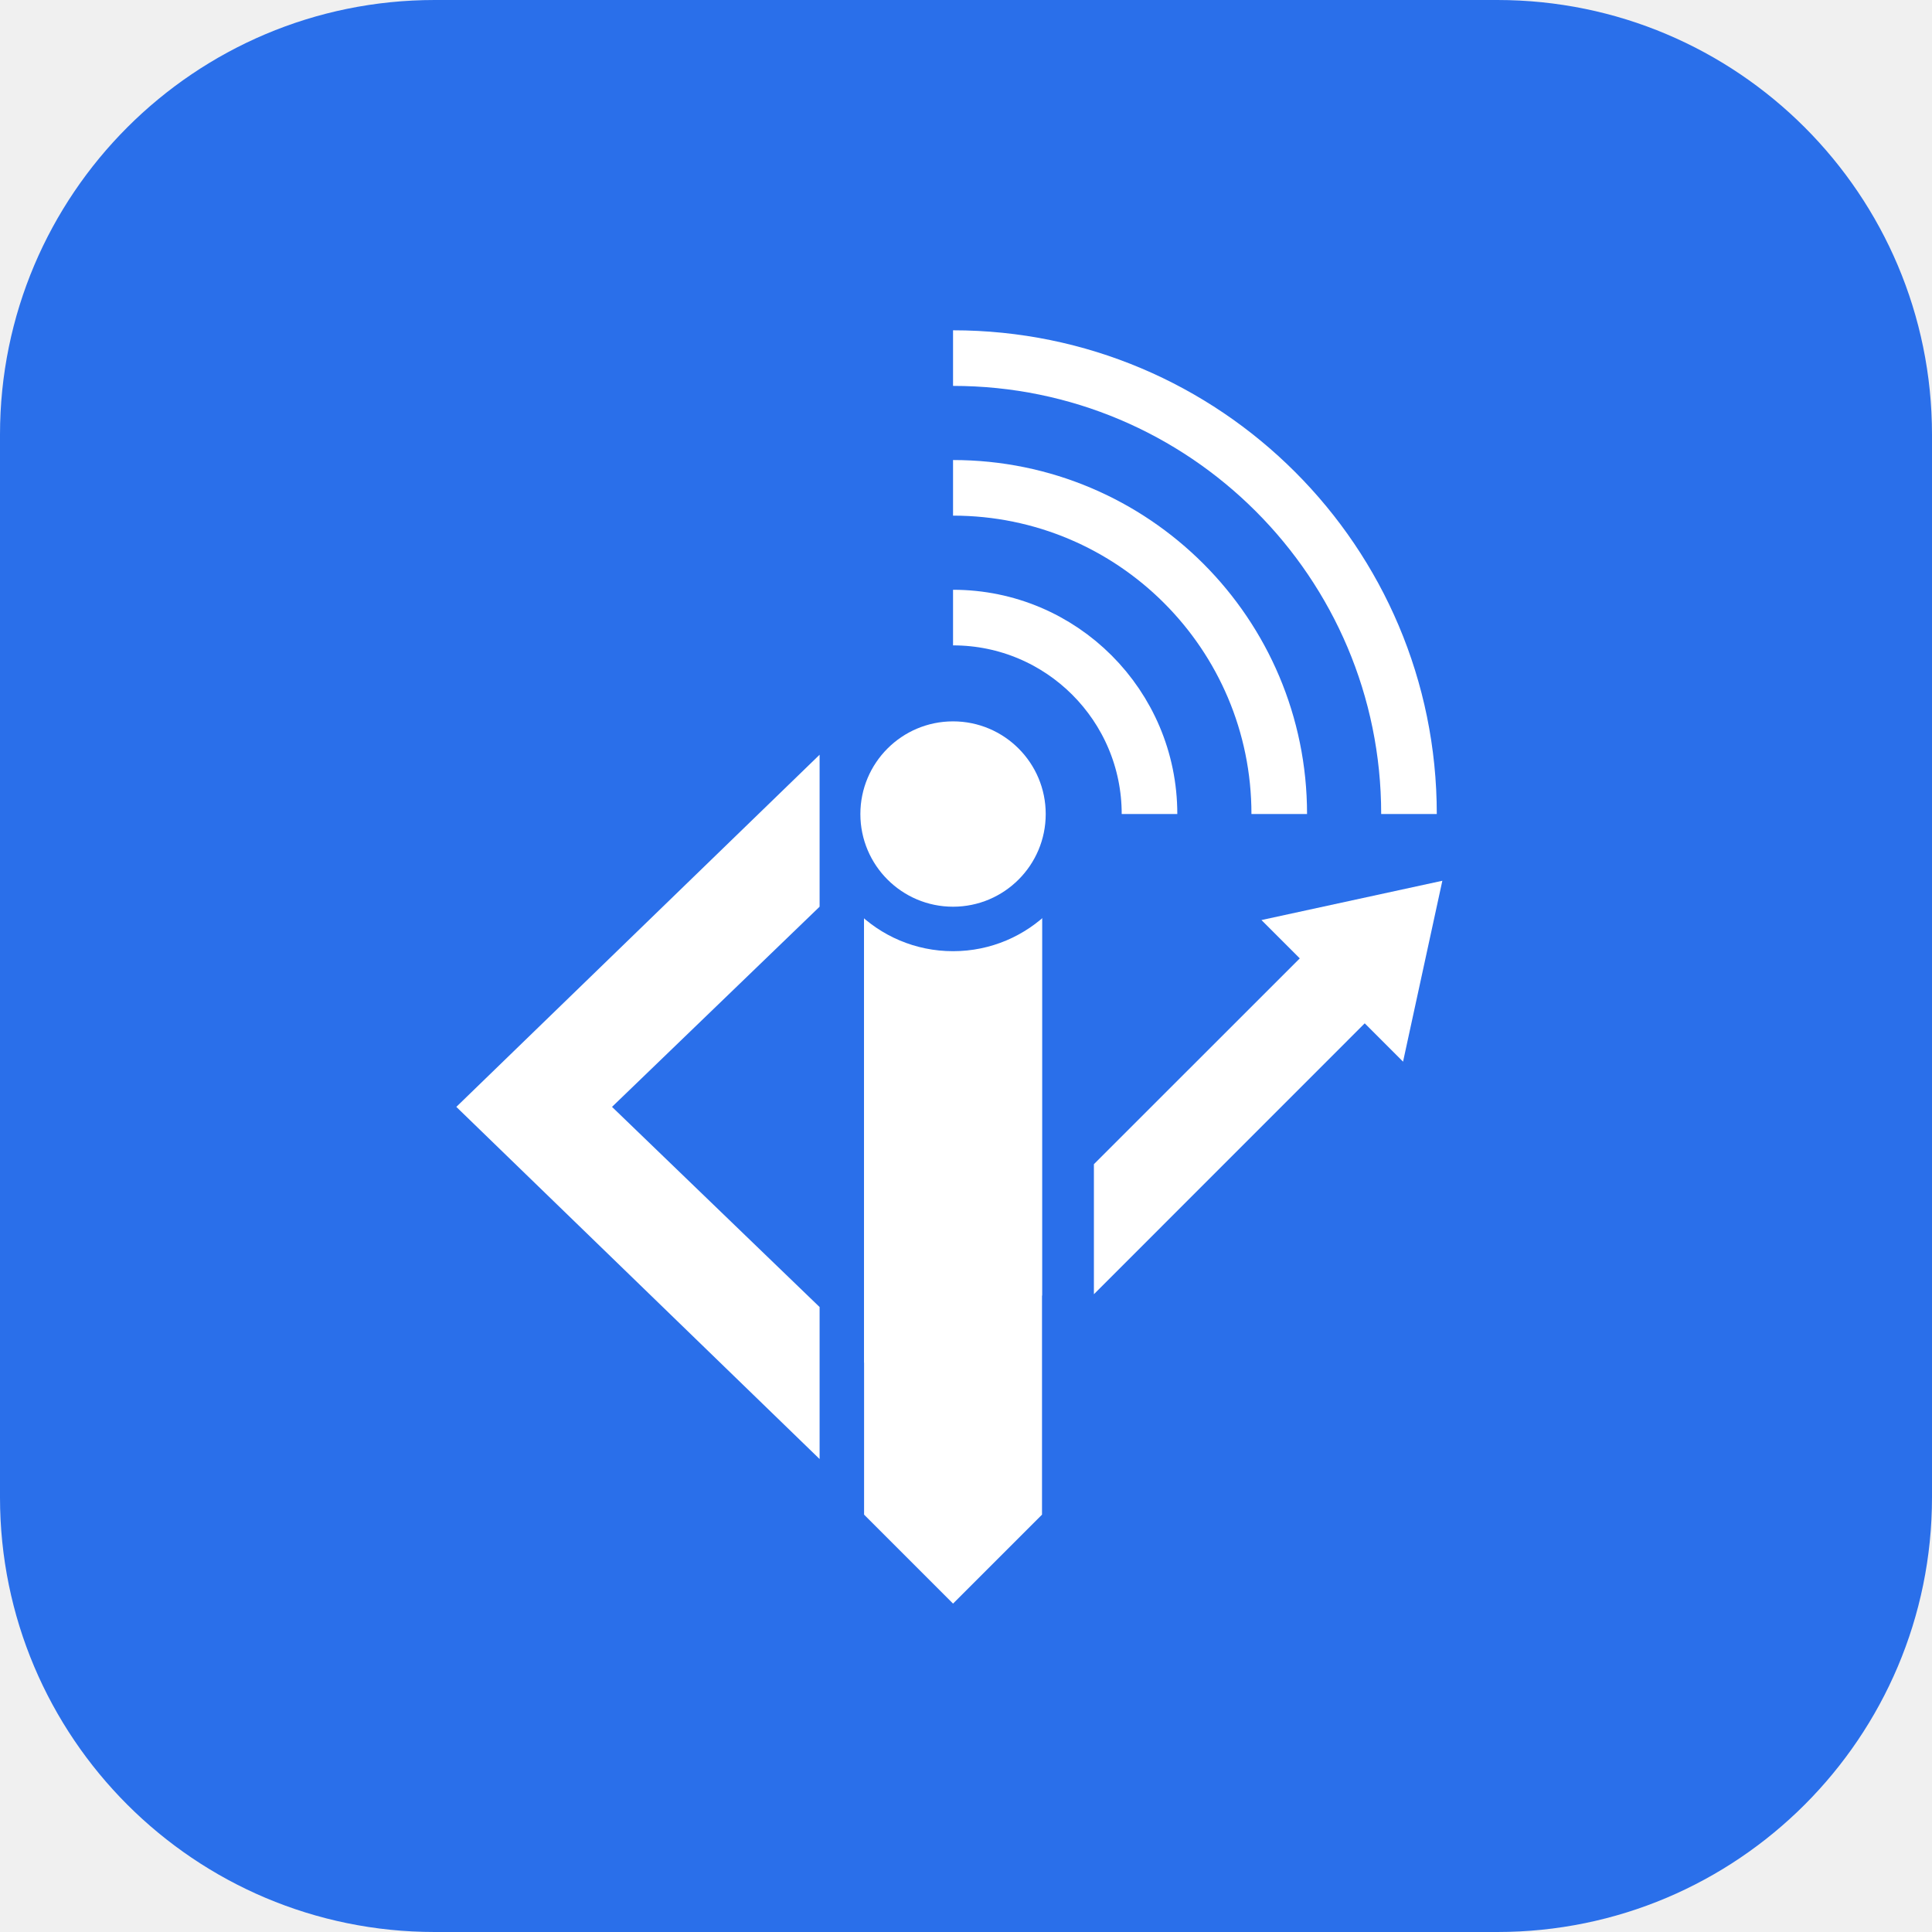
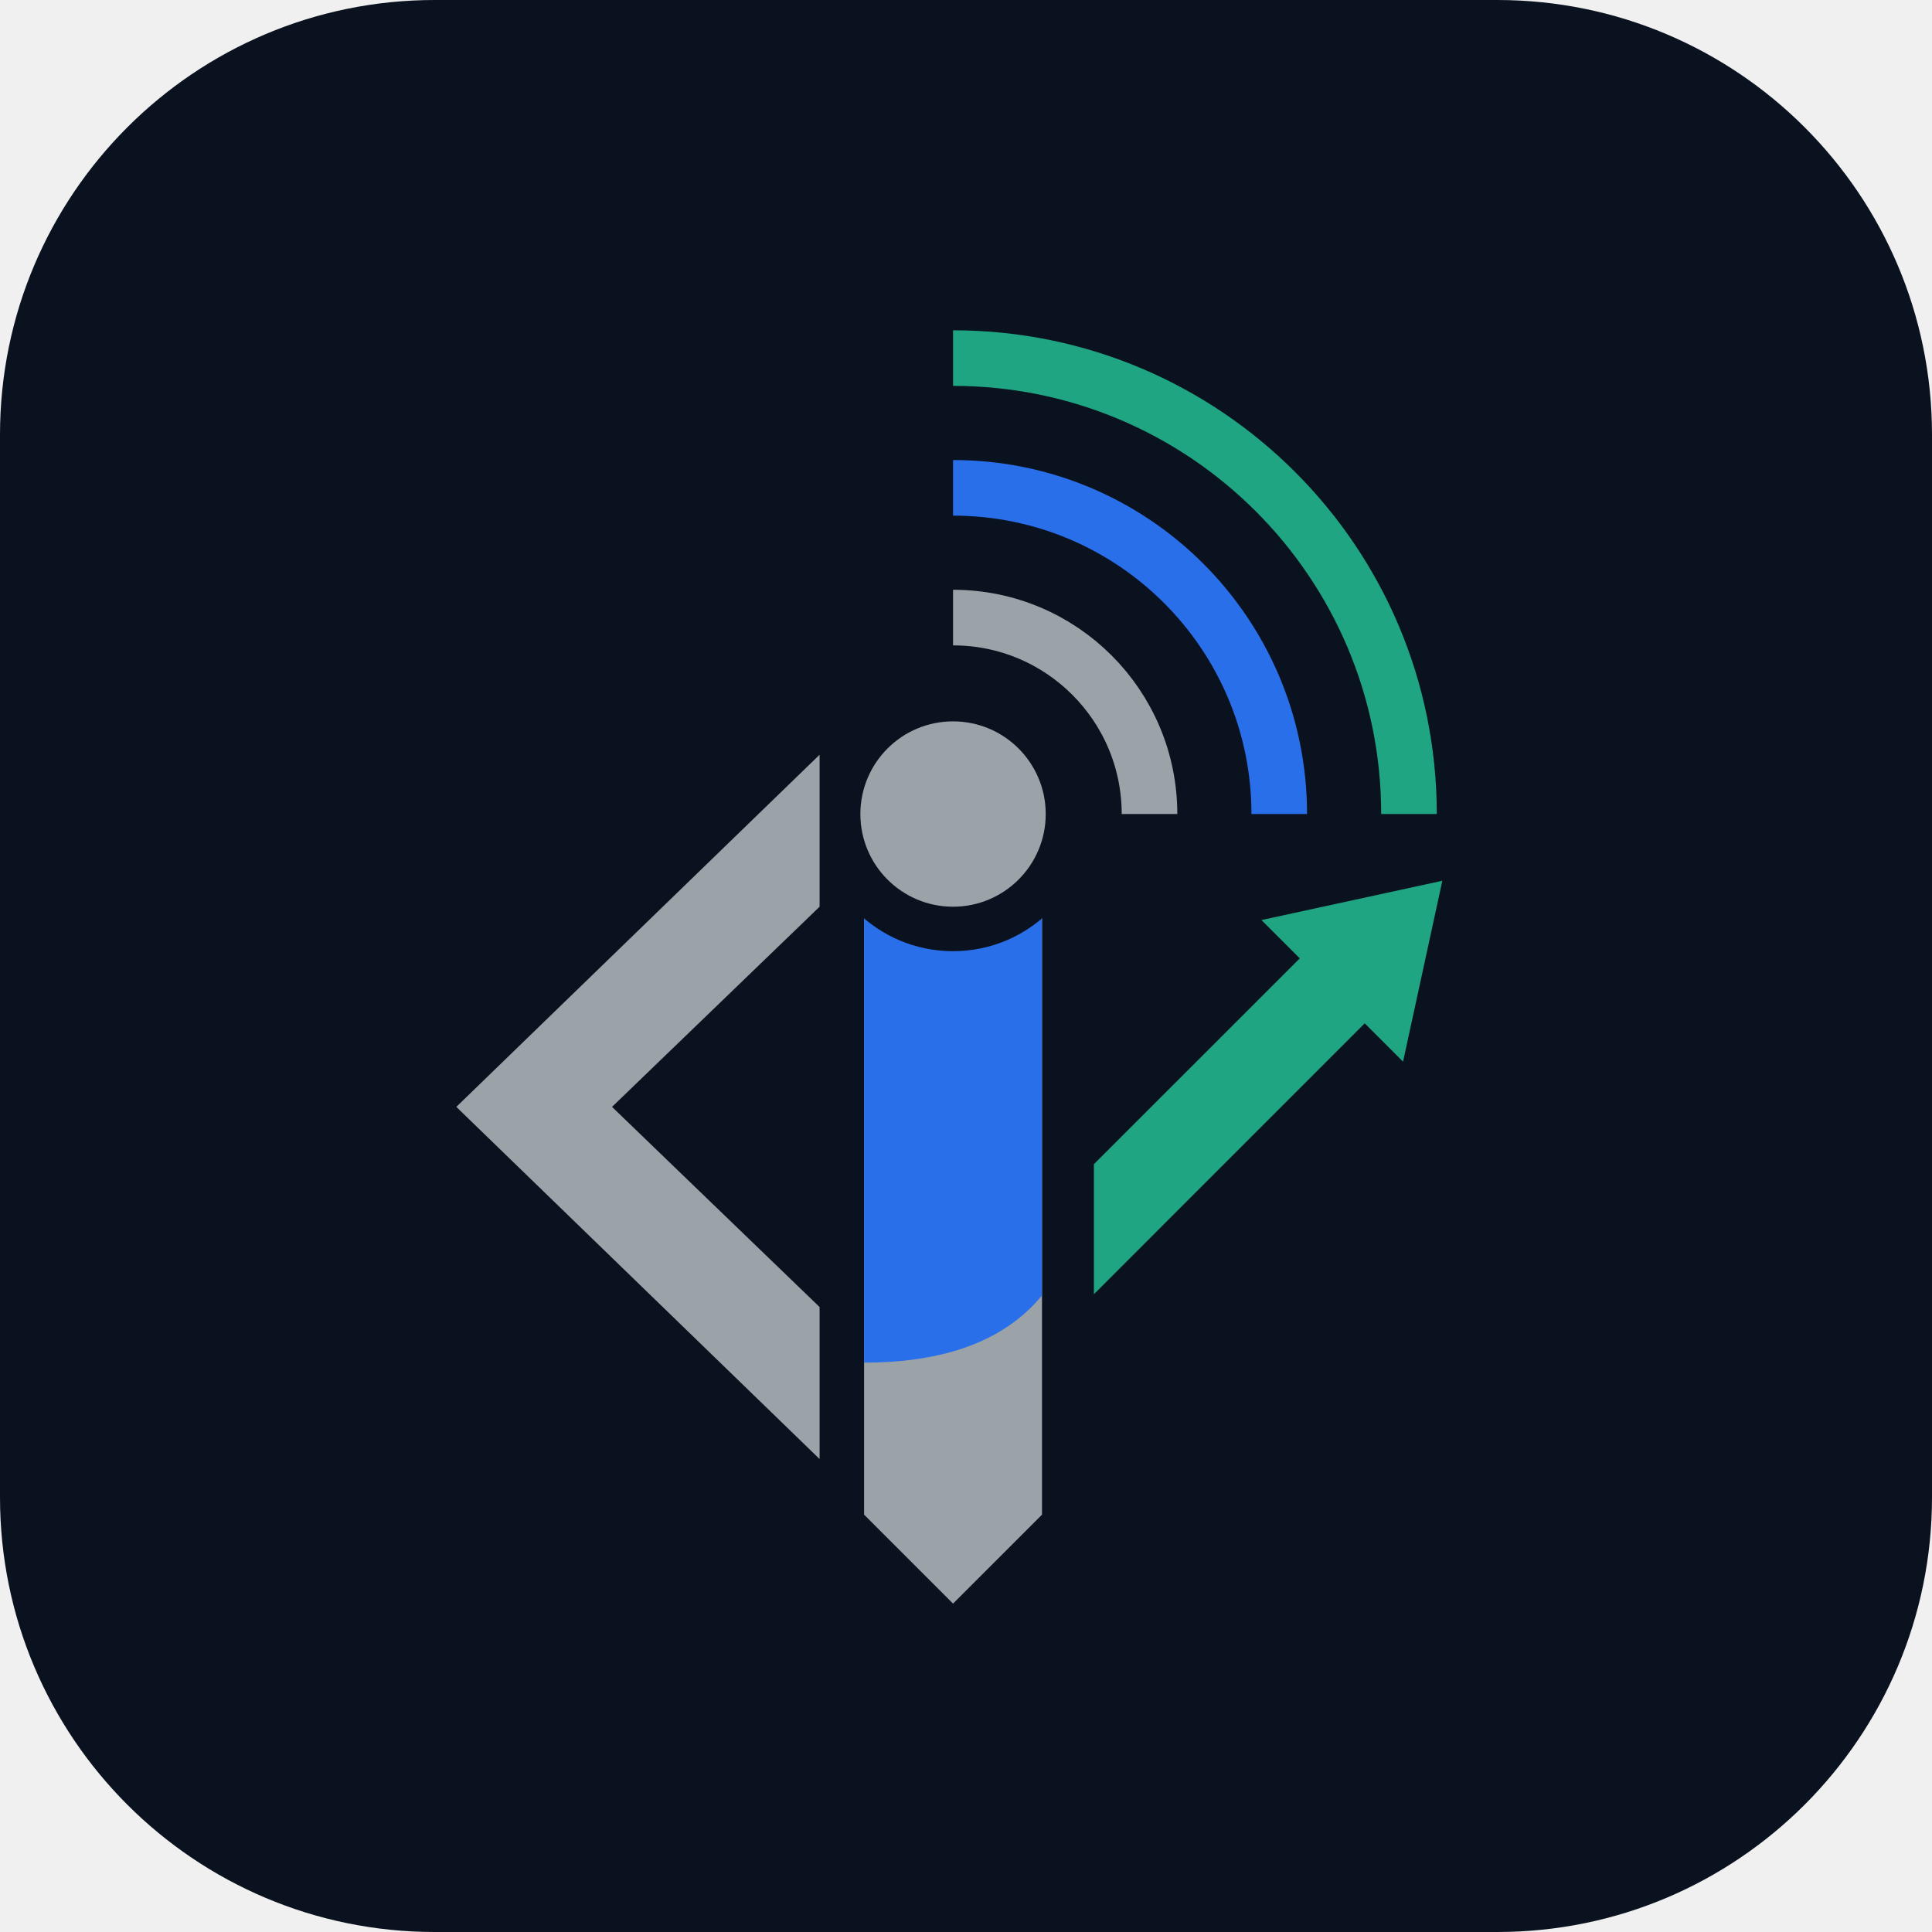
<svg xmlns="http://www.w3.org/2000/svg" viewBox="0 0 512.0 512.0" width="512.0" height="512.0">
-   <rect width="512" height="512" rx="115.2" fill="#2A6FEA" />
+   <rect width="512" height="512" rx="115.2" fill="#0A121F" />
  <g transform="translate(99.32 74.27) scale(1.9647)">
    <g>
-       <polygon points="60,64 11,111.5 60,159 60,138.5 32,111.5 60,84.5" fill="#FFFFFF" />
+       <polygon points="60,64 11,111.5 60,159 60,138.5 32,111.5 60,84.5" fill="#9CA3A8" />
      <defs>
-         <mask id="ringappazul" maskUnits="userSpaceOnUse" x="0" y="0" width="170" height="190">
+         <mask id="ringappcolor-oscuro" maskUnits="userSpaceOnUse" x="0" y="0" width="170" height="190">
          <rect width="170" height="190" fill="#fff" />
          <circle cx="78.0" cy="72.0" r="18.5" fill="#000" />
        </mask>
-         <clipPath id="topappazul">
+         <clipPath id="topappcolor-oscuro">
          <path d="M60 80 L96 80 L96 120 Q94 146 66 146 L60 146 Z" />
        </clipPath>
      </defs>
-       <g mask="url(#ringappazul)">
-         <path d="M66 86 L66 166.5 L78 178.5 L90 166.5 L90 86 Z" fill="#FFFFFF" />
-         <path d="M66 86 L66 166.5 L78 178.5 L90 166.5 L90 86 Z" fill="#FFFFFF" clip-path="url(#topappazul)" />
+       <g mask="url(#ringappcolor-oscuro)">
+         <path d="M66 86 L66 166.5 L78 178.5 L90 166.5 L90 86 Z" fill="#9CA3A8" />
+         <path d="M66 86 L66 166.5 L78 178.5 L90 166.5 L90 86 Z" fill="#2A6FEA" clip-path="url(#topappcolor-oscuro)" />
      </g>
-       <circle cx="78.0" cy="72.0" r="12.5" fill="#FFFFFF" />
-       <path d="M78.00 45.50 A26.5 26.5 0 0 1 104.50 72.00" fill="none" stroke="#FFFFFF" stroke-width="7.5" />
-       <path d="M78.00 28.00 A44 44 0 0 1 122.00 72.00" fill="none" stroke="#FFFFFF" stroke-width="7.5" />
-       <path d="M78.00 10.50 A61.5 61.5 0 0 1 139.50 72.00" fill="none" stroke="#FFFFFF" stroke-width="7.5" />
-       <polygon points="144.00,81.00 138.70,105.40 133.53,100.23 97.00,136.77 97.00,119.23 124.77,91.47 119.60,86.30" fill="#FFFFFF" />
+       <circle cx="78.0" cy="72.0" r="12.5" fill="#9CA3A8" />
+       <path d="M78.00 45.50 A26.5 26.5 0 0 1 104.50 72.00" fill="none" stroke="#9CA3A8" stroke-width="7.5" />
+       <path d="M78.00 28.00 A44 44 0 0 1 122.00 72.00" fill="none" stroke="#2A6FEA" stroke-width="7.5" />
+       <path d="M78.00 10.50 A61.5 61.5 0 0 1 139.50 72.00" fill="none" stroke="#1FA582" stroke-width="7.5" />
+       <polygon points="144.00,81.00 138.70,105.40 133.53,100.23 97.00,136.77 97.00,119.23 124.77,91.47 119.60,86.30" fill="#1FA582" />
    </g>
  </g>
</svg>
